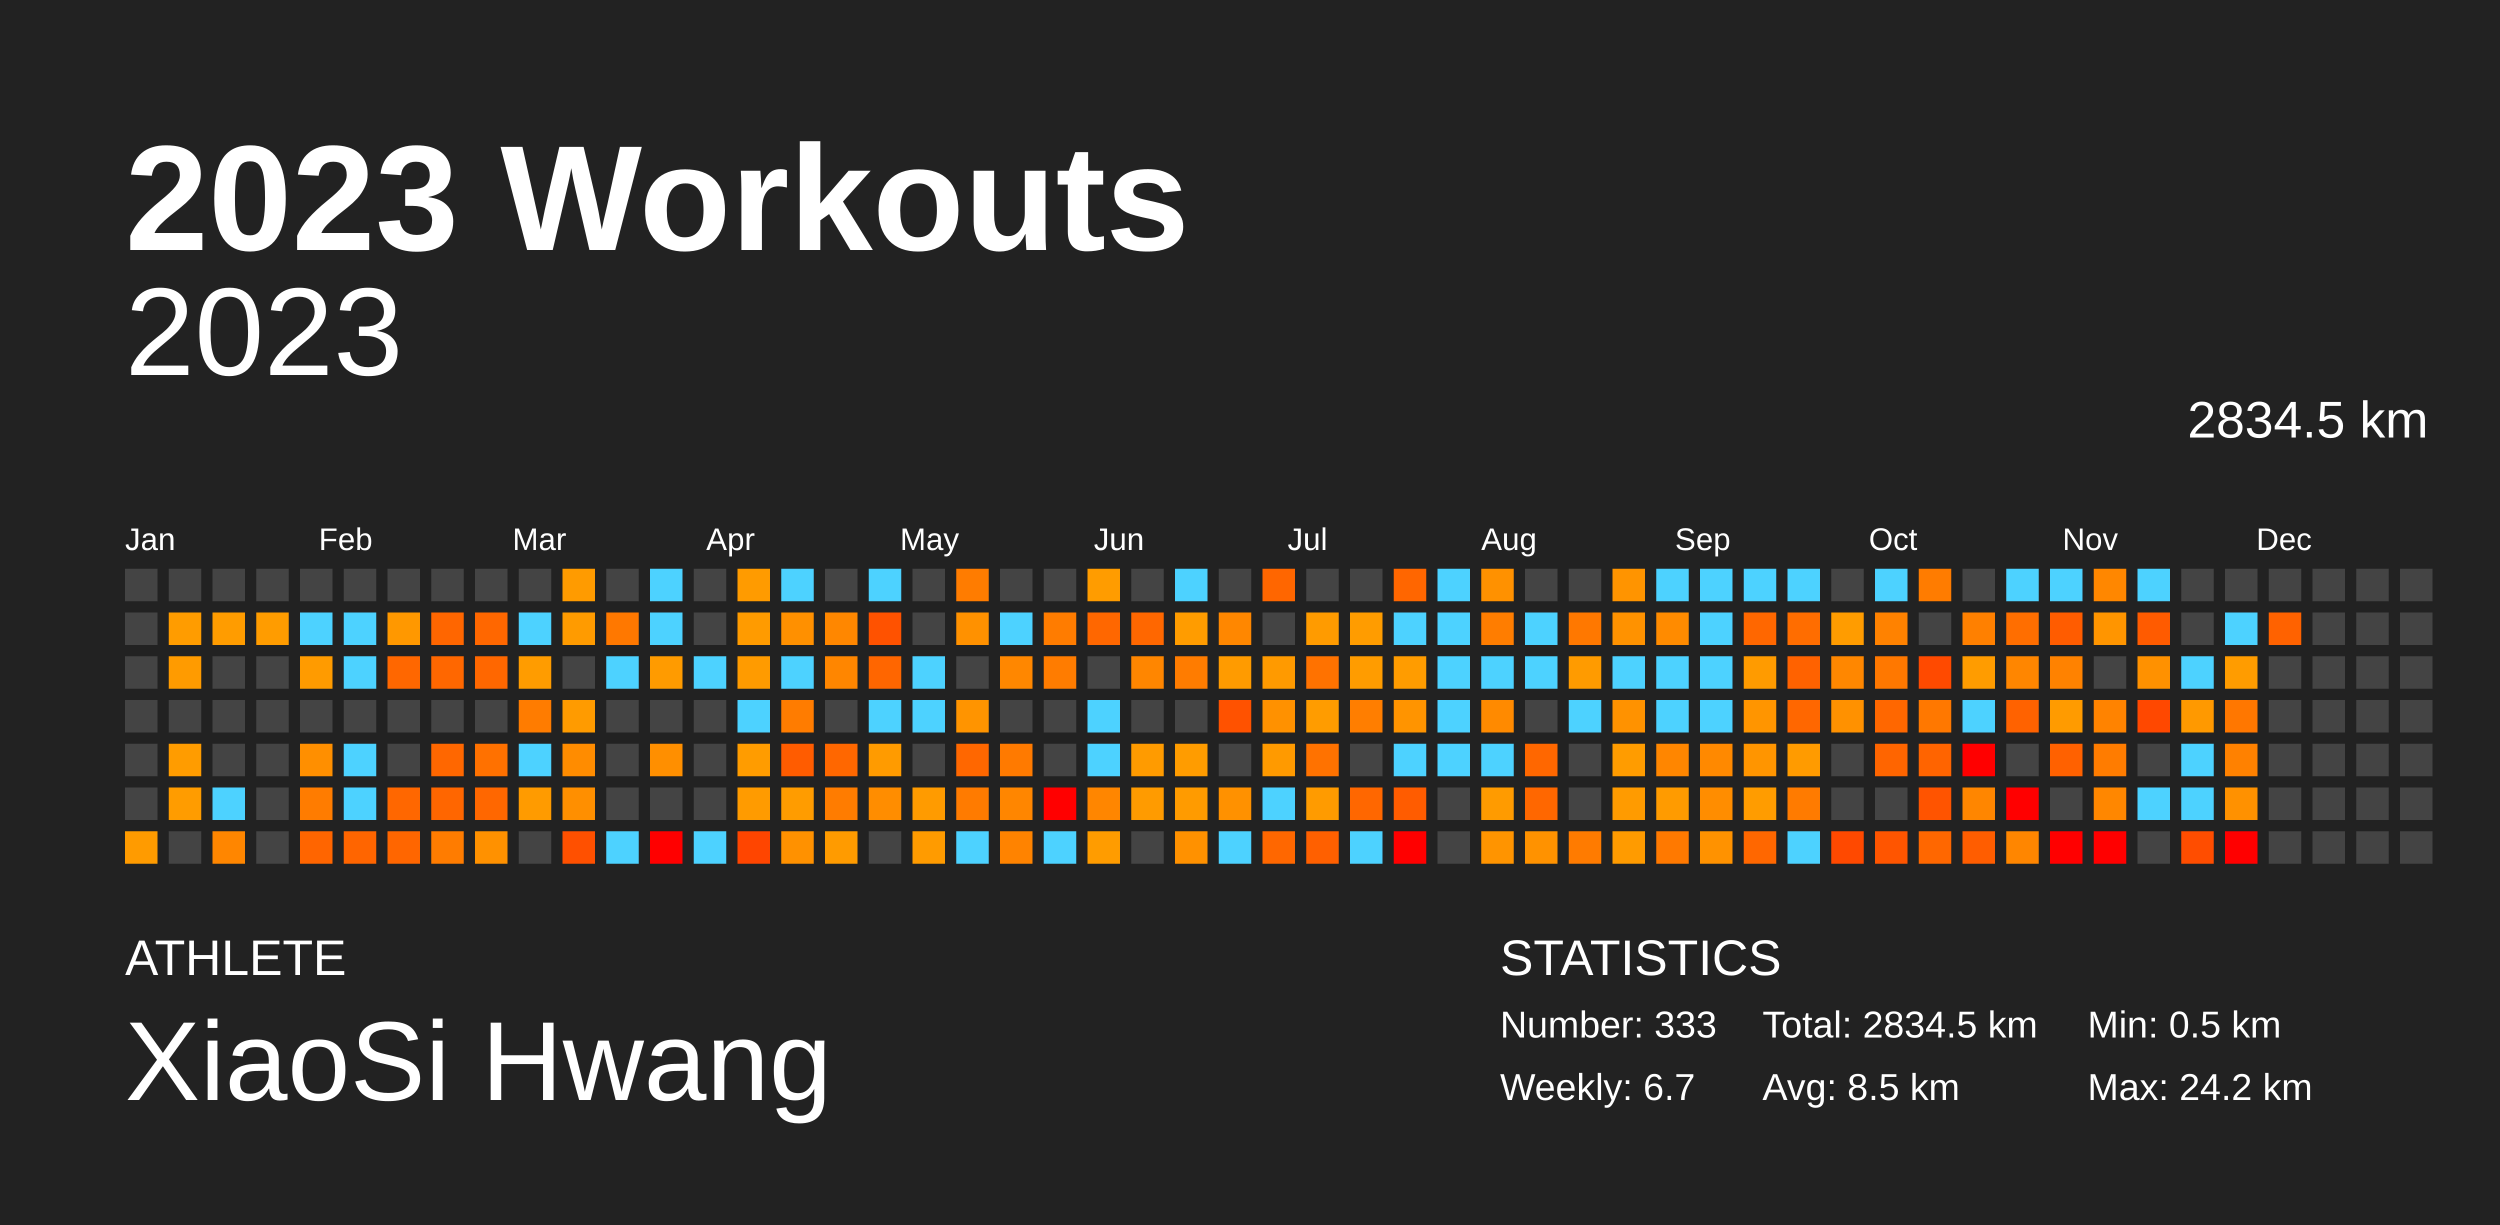
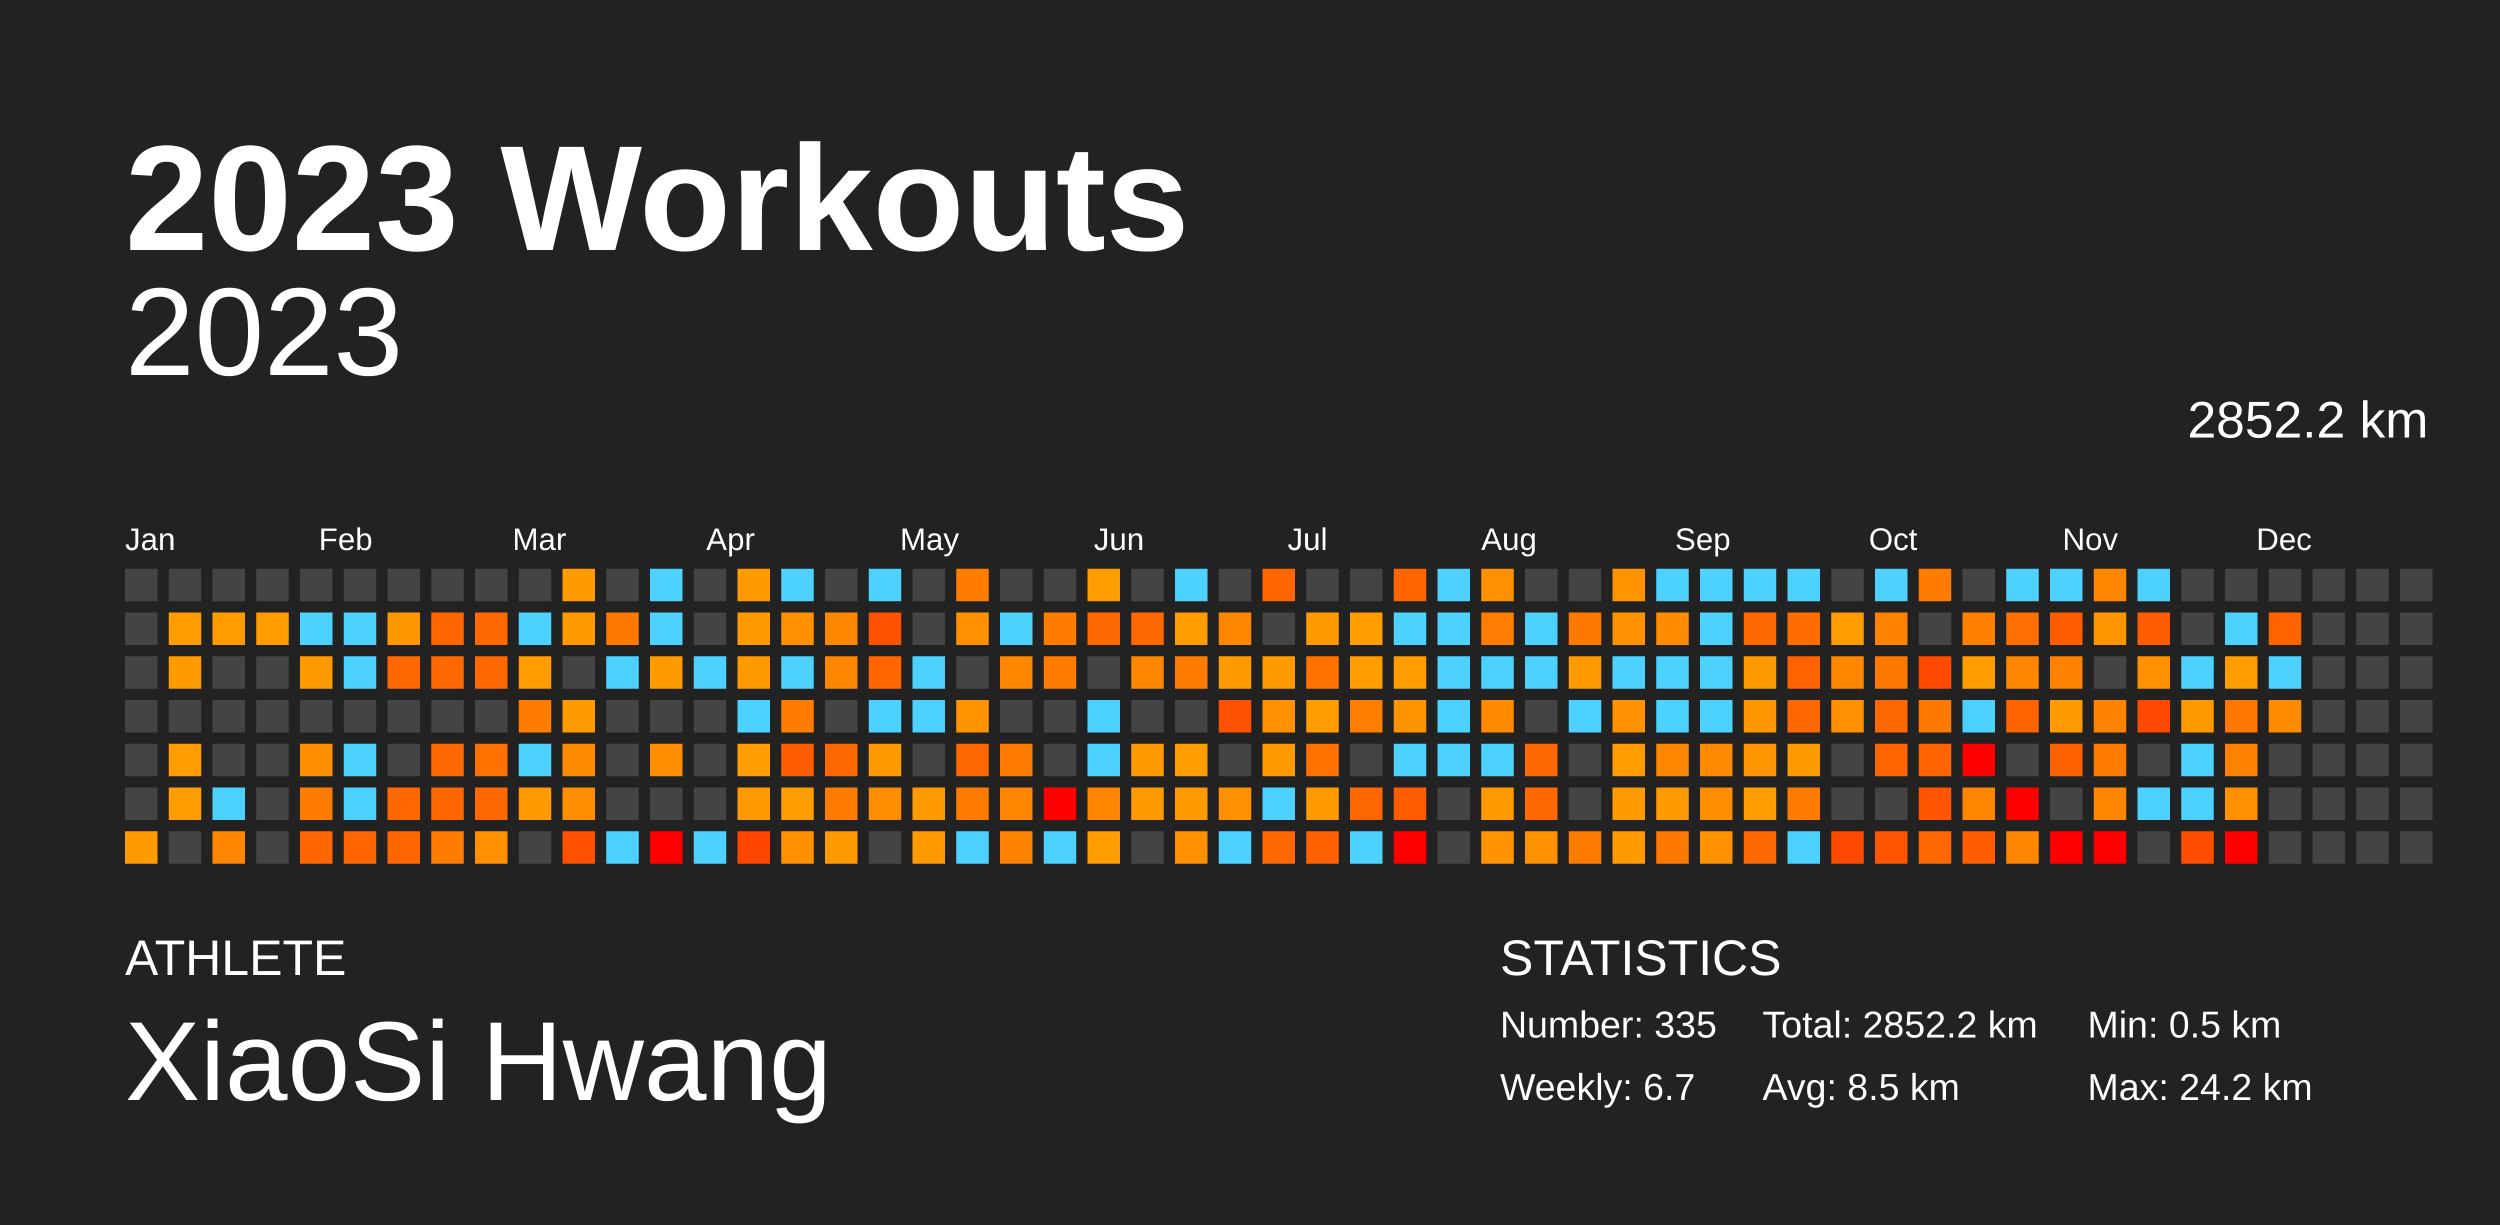
<svg xmlns="http://www.w3.org/2000/svg" baseProfile="full" height="98mm" version="1.1" viewBox="0,0,200,98" width="200mm">
  <defs />
  <rect fill="#222222" height="98" width="200" x="0" y="0" />
  <text fill="#FFFFFF" style="font-size:12px; font-family:Arial; font-weight:bold;" x="10" y="20">2023 Workouts</text>
  <text fill="#FFFFFF" style="font-size:4px; font-family:Arial" x="10" y="78">ATHLETE</text>
  <text fill="#FFFFFF" style="font-size:9px; font-family:Arial" x="10" y="88">XiaoSi Hwang</text>
  <text fill="#FFFFFF" style="font-size:4px; font-family:Arial" x="120" y="78">STATISTICS</text>
-   <text fill="#FFFFFF" style="font-size:3px; font-family:Arial" x="120" y="83">Number: 333</text>
+   <text fill="#FFFFFF" style="font-size:3px; font-family:Arial" x="120" y="83">Number: 335</text>
  <text fill="#FFFFFF" style="font-size:3px; font-family:Arial" x="120" y="88">Weekly: 6.7</text>
-   <text fill="#FFFFFF" style="font-size:3px; font-family:Arial" x="141" y="83">Total: 2834.5 km</text>
+   <text fill="#FFFFFF" style="font-size:3px; font-family:Arial" x="141" y="83">Total: 2852.2 km</text>
  <text fill="#FFFFFF" style="font-size:3px; font-family:Arial" x="141" y="88">Avg: 8.5 km</text>
  <text fill="#FFFFFF" style="font-size:3px; font-family:Arial" x="167" y="83">Min: 0.5 km</text>
  <text fill="#FFFFFF" style="font-size:3px; font-family:Arial" x="167" y="88">Max: 24.2 km</text>
  <text alignment-baseline="hanging" fill="#FFFFFF" style="font-size:10.0px; font-family:Arial;" x="10" y="30">2023</text>
-   <text alignment-baseline="hanging" fill="#FFFFFF" style="font-size:4.125px; font-family:Arial;" x="175" y="35">2834.5 km</text>
+   <text alignment-baseline="hanging" fill="#FFFFFF" style="font-size:4.125px; font-family:Arial;" x="175" y="35">2852.2 km</text>
  <text fill="#FFFFFF" style="font-size:2.5px; font-family:Arial" x="10.0" y="44">Jan</text>
  <text fill="#FFFFFF" style="font-size:2.5px; font-family:Arial" x="25.5" y="44">Feb</text>
  <text fill="#FFFFFF" style="font-size:2.5px; font-family:Arial" x="41.0" y="44">Mar</text>
  <text fill="#FFFFFF" style="font-size:2.5px; font-family:Arial" x="56.5" y="44">Apr</text>
  <text fill="#FFFFFF" style="font-size:2.5px; font-family:Arial" x="72.0" y="44">May</text>
  <text fill="#FFFFFF" style="font-size:2.5px; font-family:Arial" x="87.5" y="44">Jun</text>
  <text fill="#FFFFFF" style="font-size:2.5px; font-family:Arial" x="103.0" y="44">Jul</text>
  <text fill="#FFFFFF" style="font-size:2.5px; font-family:Arial" x="118.5" y="44">Aug</text>
  <text fill="#FFFFFF" style="font-size:2.5px; font-family:Arial" x="134.0" y="44">Sep</text>
  <text fill="#FFFFFF" style="font-size:2.5px; font-family:Arial" x="149.5" y="44">Oct</text>
  <text fill="#FFFFFF" style="font-size:2.5px; font-family:Arial" x="165.0" y="44">Nov</text>
  <text fill="#FFFFFF" style="font-size:2.5px; font-family:Arial" x="180.5" y="44">Dec</text>
  <rect fill="#444444" height="2.6" width="2.6" x="10.0" y="45.5" />
  <rect fill="#444444" height="2.6" width="2.6" x="10.0" y="49.0" />
  <rect fill="#444444" height="2.6" width="2.6" x="10.0" y="52.5" />
  <rect fill="#444444" height="2.6" width="2.6" x="10.0" y="56.0" />
  <rect fill="#444444" height="2.6" width="2.6" x="10.0" y="59.5" />
  <rect fill="#444444" height="2.6" width="2.6" x="10.0" y="63.0" />
  <rect fill="#ff9b00" height="2.6" width="2.6" x="10.0" y="66.5" />
  <rect fill="#444444" height="2.6" width="2.6" x="13.5" y="45.5" />
  <rect fill="#ff9c00" height="2.6" width="2.6" x="13.5" y="49.0" />
  <rect fill="#ff9b00" height="2.6" width="2.6" x="13.5" y="52.5" />
  <rect fill="#444444" height="2.6" width="2.6" x="13.5" y="56.0" />
  <rect fill="#ff9c00" height="2.6" width="2.6" x="13.5" y="59.5" />
  <rect fill="#ff9c00" height="2.6" width="2.6" x="13.5" y="63.0" />
  <rect fill="#444444" height="2.6" width="2.6" x="13.5" y="66.5" />
  <rect fill="#444444" height="2.6" width="2.6" x="17.0" y="45.5" />
  <rect fill="#ff9c00" height="2.6" width="2.6" x="17.0" y="49.0" />
  <rect fill="#444444" height="2.6" width="2.6" x="17.0" y="52.5" />
  <rect fill="#444444" height="2.6" width="2.6" x="17.0" y="56.0" />
  <rect fill="#444444" height="2.6" width="2.6" x="17.0" y="59.5" />
  <rect fill="#4dd2ff" height="2.6" width="2.6" x="17.0" y="63.0" />
  <rect fill="#ff8600" height="2.6" width="2.6" x="17.0" y="66.5" />
  <rect fill="#444444" height="2.6" width="2.6" x="20.5" y="45.5" />
  <rect fill="#ff9c00" height="2.6" width="2.6" x="20.5" y="49.0" />
  <rect fill="#444444" height="2.6" width="2.6" x="20.5" y="52.5" />
  <rect fill="#444444" height="2.6" width="2.6" x="20.5" y="56.0" />
  <rect fill="#444444" height="2.6" width="2.6" x="20.5" y="59.5" />
  <rect fill="#444444" height="2.6" width="2.6" x="20.5" y="63.0" />
  <rect fill="#444444" height="2.6" width="2.6" x="20.5" y="66.5" />
  <rect fill="#444444" height="2.6" width="2.6" x="24.0" y="45.5" />
  <rect fill="#4dd2ff" height="2.6" width="2.6" x="24.0" y="49.0" />
  <rect fill="#ff9b00" height="2.6" width="2.6" x="24.0" y="52.5" />
  <rect fill="#444444" height="2.6" width="2.6" x="24.0" y="56.0" />
  <rect fill="#ff8f00" height="2.6" width="2.6" x="24.0" y="59.5" />
  <rect fill="#ff7c00" height="2.6" width="2.6" x="24.0" y="63.0" />
  <rect fill="#ff6500" height="2.6" width="2.6" x="24.0" y="66.5" />
  <rect fill="#444444" height="2.6" width="2.6" x="27.5" y="45.5" />
  <rect fill="#4dd2ff" height="2.6" width="2.6" x="27.5" y="49.0" />
  <rect fill="#4dd2ff" height="2.6" width="2.6" x="27.5" y="52.5" />
  <rect fill="#444444" height="2.6" width="2.6" x="27.5" y="56.0" />
  <rect fill="#4dd2ff" height="2.6" width="2.6" x="27.5" y="59.5" />
  <rect fill="#4dd2ff" height="2.6" width="2.6" x="27.5" y="63.0" />
  <rect fill="#ff6500" height="2.6" width="2.6" x="27.5" y="66.5" />
  <rect fill="#444444" height="2.6" width="2.6" x="31.0" y="45.5" />
  <rect fill="#ff9800" height="2.6" width="2.6" x="31.0" y="49.0" />
  <rect fill="#ff6700" height="2.6" width="2.6" x="31.0" y="52.5" />
  <rect fill="#444444" height="2.6" width="2.6" x="31.0" y="56.0" />
  <rect fill="#444444" height="2.6" width="2.6" x="31.0" y="59.5" />
  <rect fill="#ff6700" height="2.6" width="2.6" x="31.0" y="63.0" />
  <rect fill="#ff6600" height="2.6" width="2.6" x="31.0" y="66.5" />
  <rect fill="#444444" height="2.6" width="2.6" x="34.5" y="45.5" />
  <rect fill="#ff6600" height="2.6" width="2.6" x="34.5" y="49.0" />
  <rect fill="#ff6700" height="2.6" width="2.6" x="34.5" y="52.5" />
  <rect fill="#444444" height="2.6" width="2.6" x="34.5" y="56.0" />
  <rect fill="#ff6700" height="2.6" width="2.6" x="34.5" y="59.5" />
  <rect fill="#ff6600" height="2.6" width="2.6" x="34.5" y="63.0" />
  <rect fill="#ff7c00" height="2.6" width="2.6" x="34.5" y="66.5" />
  <rect fill="#444444" height="2.6" width="2.6" x="38.0" y="45.5" />
  <rect fill="#ff6700" height="2.6" width="2.6" x="38.0" y="49.0" />
  <rect fill="#ff6700" height="2.6" width="2.6" x="38.0" y="52.5" />
  <rect fill="#444444" height="2.6" width="2.6" x="38.0" y="56.0" />
  <rect fill="#ff7100" height="2.6" width="2.6" x="38.0" y="59.5" />
  <rect fill="#ff6700" height="2.6" width="2.6" x="38.0" y="63.0" />
  <rect fill="#ff9100" height="2.6" width="2.6" x="38.0" y="66.5" />
  <rect fill="#444444" height="2.6" width="2.6" x="41.5" y="45.5" />
  <rect fill="#4dd2ff" height="2.6" width="2.6" x="41.5" y="49.0" />
  <rect fill="#ff9c00" height="2.6" width="2.6" x="41.5" y="52.5" />
  <rect fill="#ff7c00" height="2.6" width="2.6" x="41.5" y="56.0" />
  <rect fill="#4dd2ff" height="2.6" width="2.6" x="41.5" y="59.5" />
  <rect fill="#ff9b00" height="2.6" width="2.6" x="41.5" y="63.0" />
  <rect fill="#444444" height="2.6" width="2.6" x="41.5" y="66.5" />
  <rect fill="#ff9b00" height="2.6" width="2.6" x="45.0" y="45.5" />
  <rect fill="#ff9b00" height="2.6" width="2.6" x="45.0" y="49.0" />
  <rect fill="#444444" height="2.6" width="2.6" x="45.0" y="52.5" />
  <rect fill="#ff9b00" height="2.6" width="2.6" x="45.0" y="56.0" />
  <rect fill="#ff8c00" height="2.6" width="2.6" x="45.0" y="59.5" />
  <rect fill="#ff8f00" height="2.6" width="2.6" x="45.0" y="63.0" />
  <rect fill="#ff5000" height="2.6" width="2.6" x="45.0" y="66.5" />
  <rect fill="#444444" height="2.6" width="2.6" x="48.5" y="45.5" />
  <rect fill="#ff7800" height="2.6" width="2.6" x="48.5" y="49.0" />
  <rect fill="#4dd2ff" height="2.6" width="2.6" x="48.5" y="52.5" />
  <rect fill="#444444" height="2.6" width="2.6" x="48.5" y="56.0" />
  <rect fill="#444444" height="2.6" width="2.6" x="48.5" y="59.5" />
  <rect fill="#444444" height="2.6" width="2.6" x="48.5" y="63.0" />
  <rect fill="#4dd2ff" height="2.6" width="2.6" x="48.5" y="66.5" />
  <rect fill="#4dd2ff" height="2.6" width="2.6" x="52.0" y="45.5" />
  <rect fill="#4dd2ff" height="2.6" width="2.6" x="52.0" y="49.0" />
  <rect fill="#ff9b00" height="2.6" width="2.6" x="52.0" y="52.5" />
  <rect fill="#444444" height="2.6" width="2.6" x="52.0" y="56.0" />
  <rect fill="#ff8f00" height="2.6" width="2.6" x="52.0" y="59.5" />
  <rect fill="#444444" height="2.6" width="2.6" x="52.0" y="63.0" />
  <rect fill="red" height="2.6" width="2.6" x="52.0" y="66.5" />
  <rect fill="#444444" height="2.6" width="2.6" x="55.5" y="45.5" />
  <rect fill="#444444" height="2.6" width="2.6" x="55.5" y="49.0" />
  <rect fill="#4dd2ff" height="2.6" width="2.6" x="55.5" y="52.5" />
  <rect fill="#444444" height="2.6" width="2.6" x="55.5" y="56.0" />
  <rect fill="#444444" height="2.6" width="2.6" x="55.5" y="59.5" />
  <rect fill="#444444" height="2.6" width="2.6" x="55.5" y="63.0" />
  <rect fill="#4dd2ff" height="2.6" width="2.6" x="55.5" y="66.5" />
  <rect fill="#ff9b00" height="2.6" width="2.6" x="59.0" y="45.5" />
  <rect fill="#ff9b00" height="2.6" width="2.6" x="59.0" y="49.0" />
  <rect fill="#ff9b00" height="2.6" width="2.6" x="59.0" y="52.5" />
  <rect fill="#4dd2ff" height="2.6" width="2.6" x="59.0" y="56.0" />
  <rect fill="#ff9c00" height="2.6" width="2.6" x="59.0" y="59.5" />
  <rect fill="#ff9b00" height="2.6" width="2.6" x="59.0" y="63.0" />
  <rect fill="#ff4500" height="2.6" width="2.6" x="59.0" y="66.5" />
  <rect fill="#4dd2ff" height="2.6" width="2.6" x="62.5" y="45.5" />
  <rect fill="#ff9000" height="2.6" width="2.6" x="62.5" y="49.0" />
  <rect fill="#4dd2ff" height="2.6" width="2.6" x="62.5" y="52.5" />
  <rect fill="#ff7c00" height="2.6" width="2.6" x="62.5" y="56.0" />
  <rect fill="#ff5c00" height="2.6" width="2.6" x="62.5" y="59.5" />
  <rect fill="#ff9c00" height="2.6" width="2.6" x="62.5" y="63.0" />
  <rect fill="#ff9100" height="2.6" width="2.6" x="62.5" y="66.5" />
  <rect fill="#444444" height="2.6" width="2.6" x="66.0" y="45.5" />
  <rect fill="#ff8700" height="2.6" width="2.6" x="66.0" y="49.0" />
  <rect fill="#ff8600" height="2.6" width="2.6" x="66.0" y="52.5" />
  <rect fill="#444444" height="2.6" width="2.6" x="66.0" y="56.0" />
  <rect fill="#ff6700" height="2.6" width="2.6" x="66.0" y="59.5" />
  <rect fill="#ff7c00" height="2.6" width="2.6" x="66.0" y="63.0" />
  <rect fill="#ff9b00" height="2.6" width="2.6" x="66.0" y="66.5" />
  <rect fill="#4dd2ff" height="2.6" width="2.6" x="69.5" y="45.5" />
  <rect fill="#ff5200" height="2.6" width="2.6" x="69.5" y="49.0" />
  <rect fill="#ff6600" height="2.6" width="2.6" x="69.5" y="52.5" />
  <rect fill="#4dd2ff" height="2.6" width="2.6" x="69.5" y="56.0" />
  <rect fill="#ff9b00" height="2.6" width="2.6" x="69.5" y="59.5" />
  <rect fill="#ff8d00" height="2.6" width="2.6" x="69.5" y="63.0" />
  <rect fill="#444444" height="2.6" width="2.6" x="69.5" y="66.5" />
  <rect fill="#444444" height="2.6" width="2.6" x="73.0" y="45.5" />
  <rect fill="#444444" height="2.6" width="2.6" x="73.0" y="49.0" />
  <rect fill="#4dd2ff" height="2.6" width="2.6" x="73.0" y="52.5" />
  <rect fill="#4dd2ff" height="2.6" width="2.6" x="73.0" y="56.0" />
  <rect fill="#444444" height="2.6" width="2.6" x="73.0" y="59.5" />
  <rect fill="#ff9b00" height="2.6" width="2.6" x="73.0" y="63.0" />
  <rect fill="#ff9b00" height="2.6" width="2.6" x="73.0" y="66.5" />
  <rect fill="#ff7c00" height="2.6" width="2.6" x="76.5" y="45.5" />
  <rect fill="#ff9100" height="2.6" width="2.6" x="76.5" y="49.0" />
  <rect fill="#444444" height="2.6" width="2.6" x="76.5" y="52.5" />
  <rect fill="#ff9400" height="2.6" width="2.6" x="76.5" y="56.0" />
  <rect fill="#ff6700" height="2.6" width="2.6" x="76.5" y="59.5" />
  <rect fill="#ff7b00" height="2.6" width="2.6" x="76.5" y="63.0" />
  <rect fill="#4dd2ff" height="2.6" width="2.6" x="76.5" y="66.5" />
  <rect fill="#444444" height="2.6" width="2.6" x="80.0" y="45.5" />
  <rect fill="#4dd2ff" height="2.6" width="2.6" x="80.0" y="49.0" />
  <rect fill="#ff8700" height="2.6" width="2.6" x="80.0" y="52.5" />
  <rect fill="#444444" height="2.6" width="2.6" x="80.0" y="56.0" />
  <rect fill="#ff7a00" height="2.6" width="2.6" x="80.0" y="59.5" />
  <rect fill="#ff8600" height="2.6" width="2.6" x="80.0" y="63.0" />
  <rect fill="#ff8300" height="2.6" width="2.6" x="80.0" y="66.5" />
  <rect fill="#444444" height="2.6" width="2.6" x="83.5" y="45.5" />
  <rect fill="#ff7c00" height="2.6" width="2.6" x="83.5" y="49.0" />
  <rect fill="#ff7c00" height="2.6" width="2.6" x="83.5" y="52.5" />
  <rect fill="#444444" height="2.6" width="2.6" x="83.5" y="56.0" />
  <rect fill="#444444" height="2.6" width="2.6" x="83.5" y="59.5" />
  <rect fill="red" height="2.6" width="2.6" x="83.5" y="63.0" />
  <rect fill="#4dd2ff" height="2.6" width="2.6" x="83.5" y="66.5" />
  <rect fill="#ff9c00" height="2.6" width="2.6" x="87.0" y="45.5" />
  <rect fill="#ff6700" height="2.6" width="2.6" x="87.0" y="49.0" />
  <rect fill="#444444" height="2.6" width="2.6" x="87.0" y="52.5" />
  <rect fill="#4dd2ff" height="2.6" width="2.6" x="87.0" y="56.0" />
  <rect fill="#4dd2ff" height="2.6" width="2.6" x="87.0" y="59.5" />
  <rect fill="#ff8600" height="2.6" width="2.6" x="87.0" y="63.0" />
  <rect fill="#ff9c00" height="2.6" width="2.6" x="87.0" y="66.5" />
  <rect fill="#444444" height="2.6" width="2.6" x="90.5" y="45.5" />
  <rect fill="#ff6700" height="2.6" width="2.6" x="90.5" y="49.0" />
  <rect fill="#ff8600" height="2.6" width="2.6" x="90.5" y="52.5" />
  <rect fill="#444444" height="2.6" width="2.6" x="90.5" y="56.0" />
  <rect fill="#ff9b00" height="2.6" width="2.6" x="90.5" y="59.5" />
  <rect fill="#ff9b00" height="2.6" width="2.6" x="90.5" y="63.0" />
  <rect fill="#444444" height="2.6" width="2.6" x="90.5" y="66.5" />
  <rect fill="#4dd2ff" height="2.6" width="2.6" x="94.0" y="45.5" />
  <rect fill="#ff9c00" height="2.6" width="2.6" x="94.0" y="49.0" />
  <rect fill="#ff7c00" height="2.6" width="2.6" x="94.0" y="52.5" />
  <rect fill="#444444" height="2.6" width="2.6" x="94.0" y="56.0" />
  <rect fill="#ff9c00" height="2.6" width="2.6" x="94.0" y="59.5" />
  <rect fill="#ff9b00" height="2.6" width="2.6" x="94.0" y="63.0" />
  <rect fill="#ff9100" height="2.6" width="2.6" x="94.0" y="66.5" />
  <rect fill="#444444" height="2.6" width="2.6" x="97.5" y="45.5" />
  <rect fill="#ff8700" height="2.6" width="2.6" x="97.5" y="49.0" />
  <rect fill="#ff9b00" height="2.6" width="2.6" x="97.5" y="52.5" />
  <rect fill="#ff5200" height="2.6" width="2.6" x="97.5" y="56.0" />
  <rect fill="#444444" height="2.6" width="2.6" x="97.5" y="59.5" />
  <rect fill="#ff9100" height="2.6" width="2.6" x="97.5" y="63.0" />
  <rect fill="#4dd2ff" height="2.6" width="2.6" x="97.5" y="66.5" />
  <rect fill="#ff6600" height="2.6" width="2.6" x="101.0" y="45.5" />
  <rect fill="#444444" height="2.6" width="2.6" x="101.0" y="49.0" />
  <rect fill="#ff9a00" height="2.6" width="2.6" x="101.0" y="52.5" />
  <rect fill="#ff9100" height="2.6" width="2.6" x="101.0" y="56.0" />
  <rect fill="#ff9a00" height="2.6" width="2.6" x="101.0" y="59.5" />
  <rect fill="#4dd2ff" height="2.6" width="2.6" x="101.0" y="63.0" />
  <rect fill="#ff6700" height="2.6" width="2.6" x="101.0" y="66.5" />
  <rect fill="#444444" height="2.6" width="2.6" x="104.5" y="45.5" />
  <rect fill="#ff9b00" height="2.6" width="2.6" x="104.5" y="49.0" />
  <rect fill="#ff7200" height="2.6" width="2.6" x="104.5" y="52.5" />
  <rect fill="#ff9c00" height="2.6" width="2.6" x="104.5" y="56.0" />
  <rect fill="#ff7200" height="2.6" width="2.6" x="104.5" y="59.5" />
  <rect fill="#ff9b00" height="2.6" width="2.6" x="104.5" y="63.0" />
  <rect fill="#ff6000" height="2.6" width="2.6" x="104.5" y="66.5" />
  <rect fill="#444444" height="2.6" width="2.6" x="108.0" y="45.5" />
  <rect fill="#ff9c00" height="2.6" width="2.6" x="108.0" y="49.0" />
  <rect fill="#ff9c00" height="2.6" width="2.6" x="108.0" y="52.5" />
  <rect fill="#ff7e00" height="2.6" width="2.6" x="108.0" y="56.0" />
  <rect fill="#444444" height="2.6" width="2.6" x="108.0" y="59.5" />
  <rect fill="#ff6700" height="2.6" width="2.6" x="108.0" y="63.0" />
  <rect fill="#4dd2ff" height="2.6" width="2.6" x="108.0" y="66.5" />
  <rect fill="#ff6600" height="2.6" width="2.6" x="111.5" y="45.5" />
  <rect fill="#4dd2ff" height="2.6" width="2.6" x="111.5" y="49.0" />
  <rect fill="#ff9c00" height="2.6" width="2.6" x="111.5" y="52.5" />
  <rect fill="#ff9400" height="2.6" width="2.6" x="111.5" y="56.0" />
  <rect fill="#4dd2ff" height="2.6" width="2.6" x="111.5" y="59.5" />
  <rect fill="#ff5c00" height="2.6" width="2.6" x="111.5" y="63.0" />
  <rect fill="red" height="2.6" width="2.6" x="111.5" y="66.5" />
  <rect fill="#4dd2ff" height="2.6" width="2.6" x="115.0" y="45.5" />
  <rect fill="#4dd2ff" height="2.6" width="2.6" x="115.0" y="49.0" />
  <rect fill="#4dd2ff" height="2.6" width="2.6" x="115.0" y="52.5" />
  <rect fill="#4dd2ff" height="2.6" width="2.6" x="115.0" y="56.0" />
  <rect fill="#4dd2ff" height="2.6" width="2.6" x="115.0" y="59.5" />
  <rect fill="#444444" height="2.6" width="2.6" x="115.0" y="63.0" />
  <rect fill="#444444" height="2.6" width="2.6" x="115.0" y="66.5" />
  <rect fill="#ff9100" height="2.6" width="2.6" x="118.5" y="45.5" />
  <rect fill="#ff7d00" height="2.6" width="2.6" x="118.5" y="49.0" />
  <rect fill="#4dd2ff" height="2.6" width="2.6" x="118.5" y="52.5" />
  <rect fill="#ff8a00" height="2.6" width="2.6" x="118.5" y="56.0" />
  <rect fill="#4dd2ff" height="2.6" width="2.6" x="118.5" y="59.5" />
  <rect fill="#ff9b00" height="2.6" width="2.6" x="118.5" y="63.0" />
  <rect fill="#ff9400" height="2.6" width="2.6" x="118.5" y="66.5" />
  <rect fill="#444444" height="2.6" width="2.6" x="122.0" y="45.5" />
  <rect fill="#4dd2ff" height="2.6" width="2.6" x="122.0" y="49.0" />
  <rect fill="#4dd2ff" height="2.6" width="2.6" x="122.0" y="52.5" />
  <rect fill="#444444" height="2.6" width="2.6" x="122.0" y="56.0" />
  <rect fill="#ff6700" height="2.6" width="2.6" x="122.0" y="59.5" />
  <rect fill="#ff6700" height="2.6" width="2.6" x="122.0" y="63.0" />
  <rect fill="#ff9200" height="2.6" width="2.6" x="122.0" y="66.5" />
  <rect fill="#444444" height="2.6" width="2.6" x="125.5" y="45.5" />
  <rect fill="#ff7800" height="2.6" width="2.6" x="125.5" y="49.0" />
  <rect fill="#ff9b00" height="2.6" width="2.6" x="125.5" y="52.5" />
  <rect fill="#4dd2ff" height="2.6" width="2.6" x="125.5" y="56.0" />
  <rect fill="#444444" height="2.6" width="2.6" x="125.5" y="59.5" />
  <rect fill="#444444" height="2.6" width="2.6" x="125.5" y="63.0" />
  <rect fill="#ff7b00" height="2.6" width="2.6" x="125.5" y="66.5" />
  <rect fill="#ff9400" height="2.6" width="2.6" x="129.0" y="45.5" />
  <rect fill="#ff9200" height="2.6" width="2.6" x="129.0" y="49.0" />
  <rect fill="#4dd2ff" height="2.6" width="2.6" x="129.0" y="52.5" />
  <rect fill="#ff9200" height="2.6" width="2.6" x="129.0" y="56.0" />
  <rect fill="#ff9c00" height="2.6" width="2.6" x="129.0" y="59.5" />
  <rect fill="#ff9b00" height="2.6" width="2.6" x="129.0" y="63.0" />
  <rect fill="#ff9b00" height="2.6" width="2.6" x="129.0" y="66.5" />
  <rect fill="#4dd2ff" height="2.6" width="2.6" x="132.5" y="45.5" />
  <rect fill="#ff8b00" height="2.6" width="2.6" x="132.5" y="49.0" />
  <rect fill="#4dd2ff" height="2.6" width="2.6" x="132.5" y="52.5" />
  <rect fill="#4dd2ff" height="2.6" width="2.6" x="132.5" y="56.0" />
  <rect fill="#ff8600" height="2.6" width="2.6" x="132.5" y="59.5" />
  <rect fill="#ff9b00" height="2.6" width="2.6" x="132.5" y="63.0" />
  <rect fill="#ff7900" height="2.6" width="2.6" x="132.5" y="66.5" />
  <rect fill="#4dd2ff" height="2.6" width="2.6" x="136.0" y="45.5" />
  <rect fill="#4dd2ff" height="2.6" width="2.6" x="136.0" y="49.0" />
  <rect fill="#4dd2ff" height="2.6" width="2.6" x="136.0" y="52.5" />
  <rect fill="#4dd2ff" height="2.6" width="2.6" x="136.0" y="56.0" />
  <rect fill="#ff8900" height="2.6" width="2.6" x="136.0" y="59.5" />
  <rect fill="#ff8d00" height="2.6" width="2.6" x="136.0" y="63.0" />
  <rect fill="#ff9200" height="2.6" width="2.6" x="136.0" y="66.5" />
  <rect fill="#4dd2ff" height="2.6" width="2.6" x="139.5" y="45.5" />
  <rect fill="#ff6700" height="2.6" width="2.6" x="139.5" y="49.0" />
  <rect fill="#ff9b00" height="2.6" width="2.6" x="139.5" y="52.5" />
  <rect fill="#ff9500" height="2.6" width="2.6" x="139.5" y="56.0" />
  <rect fill="#ff9500" height="2.6" width="2.6" x="139.5" y="59.5" />
  <rect fill="#ff9c00" height="2.6" width="2.6" x="139.5" y="63.0" />
  <rect fill="#ff6700" height="2.6" width="2.6" x="139.5" y="66.5" />
  <rect fill="#4dd2ff" height="2.6" width="2.6" x="143.0" y="45.5" />
  <rect fill="#ff6d00" height="2.6" width="2.6" x="143.0" y="49.0" />
  <rect fill="#ff6200" height="2.6" width="2.6" x="143.0" y="52.5" />
  <rect fill="#ff6700" height="2.6" width="2.6" x="143.0" y="56.0" />
  <rect fill="#ff9b00" height="2.6" width="2.6" x="143.0" y="59.5" />
  <rect fill="#ff7b00" height="2.6" width="2.6" x="143.0" y="63.0" />
  <rect fill="#4dd2ff" height="2.6" width="2.6" x="143.0" y="66.5" />
  <rect fill="#444444" height="2.6" width="2.6" x="146.5" y="45.5" />
  <rect fill="#ff9c00" height="2.6" width="2.6" x="146.5" y="49.0" />
  <rect fill="#ff8700" height="2.6" width="2.6" x="146.5" y="52.5" />
  <rect fill="#ff9100" height="2.6" width="2.6" x="146.5" y="56.0" />
  <rect fill="#444444" height="2.6" width="2.6" x="146.5" y="59.5" />
  <rect fill="#444444" height="2.6" width="2.6" x="146.5" y="63.0" />
  <rect fill="#ff4900" height="2.6" width="2.6" x="146.5" y="66.5" />
  <rect fill="#4dd2ff" height="2.6" width="2.6" x="150.0" y="45.5" />
  <rect fill="#ff8200" height="2.6" width="2.6" x="150.0" y="49.0" />
  <rect fill="#ff7800" height="2.6" width="2.6" x="150.0" y="52.5" />
  <rect fill="#ff6700" height="2.6" width="2.6" x="150.0" y="56.0" />
  <rect fill="#ff6500" height="2.6" width="2.6" x="150.0" y="59.5" />
  <rect fill="#444444" height="2.6" width="2.6" x="150.0" y="63.0" />
  <rect fill="#ff5500" height="2.6" width="2.6" x="150.0" y="66.5" />
  <rect fill="#ff7c00" height="2.6" width="2.6" x="153.5" y="45.5" />
  <rect fill="#444444" height="2.6" width="2.6" x="153.5" y="49.0" />
  <rect fill="#ff4a00" height="2.6" width="2.6" x="153.5" y="52.5" />
  <rect fill="#ff7800" height="2.6" width="2.6" x="153.5" y="56.0" />
  <rect fill="#ff6400" height="2.6" width="2.6" x="153.5" y="59.5" />
  <rect fill="#ff5400" height="2.6" width="2.6" x="153.5" y="63.0" />
  <rect fill="#ff6700" height="2.6" width="2.6" x="153.5" y="66.5" />
  <rect fill="#444444" height="2.6" width="2.6" x="157.0" y="45.5" />
  <rect fill="#ff8000" height="2.6" width="2.6" x="157.0" y="49.0" />
  <rect fill="#ff9c00" height="2.6" width="2.6" x="157.0" y="52.5" />
  <rect fill="#4dd2ff" height="2.6" width="2.6" x="157.0" y="56.0" />
  <rect fill="red" height="2.6" width="2.6" x="157.0" y="59.5" />
  <rect fill="#ff8600" height="2.6" width="2.6" x="157.0" y="63.0" />
  <rect fill="#ff5d00" height="2.6" width="2.6" x="157.0" y="66.5" />
  <rect fill="#4dd2ff" height="2.6" width="2.6" x="160.5" y="45.5" />
  <rect fill="#ff6e00" height="2.6" width="2.6" x="160.5" y="49.0" />
  <rect fill="#ff8600" height="2.6" width="2.6" x="160.5" y="52.5" />
  <rect fill="#ff6200" height="2.6" width="2.6" x="160.5" y="56.0" />
  <rect fill="#444444" height="2.6" width="2.6" x="160.5" y="59.5" />
  <rect fill="red" height="2.6" width="2.6" x="160.5" y="63.0" />
  <rect fill="#ff8600" height="2.6" width="2.6" x="160.5" y="66.5" />
  <rect fill="#4dd2ff" height="2.6" width="2.6" x="164.0" y="45.5" />
  <rect fill="#ff5c00" height="2.6" width="2.6" x="164.0" y="49.0" />
  <rect fill="#ff8200" height="2.6" width="2.6" x="164.0" y="52.5" />
  <rect fill="#ff9b00" height="2.6" width="2.6" x="164.0" y="56.0" />
  <rect fill="#ff6100" height="2.6" width="2.6" x="164.0" y="59.5" />
  <rect fill="#444444" height="2.6" width="2.6" x="164.0" y="63.0" />
  <rect fill="red" height="2.6" width="2.6" x="164.0" y="66.5" />
  <rect fill="#ff8700" height="2.6" width="2.6" x="167.5" y="45.5" />
  <rect fill="#ff9500" height="2.6" width="2.6" x="167.5" y="49.0" />
  <rect fill="#444444" height="2.6" width="2.6" x="167.5" y="52.5" />
  <rect fill="#ff8300" height="2.6" width="2.6" x="167.5" y="56.0" />
  <rect fill="#ff7c00" height="2.6" width="2.6" x="167.5" y="59.5" />
  <rect fill="#ff8700" height="2.6" width="2.6" x="167.5" y="63.0" />
  <rect fill="red" height="2.6" width="2.6" x="167.5" y="66.5" />
  <rect fill="#4dd2ff" height="2.6" width="2.6" x="171.0" y="45.5" />
  <rect fill="#ff5b00" height="2.6" width="2.6" x="171.0" y="49.0" />
  <rect fill="#ff9100" height="2.6" width="2.6" x="171.0" y="52.5" />
  <rect fill="#ff4800" height="2.6" width="2.6" x="171.0" y="56.0" />
  <rect fill="#444444" height="2.6" width="2.6" x="171.0" y="59.5" />
  <rect fill="#4dd2ff" height="2.6" width="2.6" x="171.0" y="63.0" />
  <rect fill="#444444" height="2.6" width="2.6" x="171.0" y="66.5" />
  <rect fill="#444444" height="2.6" width="2.6" x="174.5" y="45.5" />
  <rect fill="#444444" height="2.6" width="2.6" x="174.5" y="49.0" />
  <rect fill="#4dd2ff" height="2.6" width="2.6" x="174.5" y="52.5" />
  <rect fill="#ff9900" height="2.6" width="2.6" x="174.5" y="56.0" />
  <rect fill="#4dd2ff" height="2.6" width="2.6" x="174.5" y="59.5" />
  <rect fill="#4dd2ff" height="2.6" width="2.6" x="174.5" y="63.0" />
  <rect fill="#ff4d00" height="2.6" width="2.6" x="174.5" y="66.5" />
  <rect fill="#444444" height="2.6" width="2.6" x="178.0" y="45.5" />
  <rect fill="#4dd2ff" height="2.6" width="2.6" x="178.0" y="49.0" />
  <rect fill="#ff9c00" height="2.6" width="2.6" x="178.0" y="52.5" />
  <rect fill="#ff7700" height="2.6" width="2.6" x="178.0" y="56.0" />
  <rect fill="#ff8100" height="2.6" width="2.6" x="178.0" y="59.5" />
  <rect fill="#ff9100" height="2.6" width="2.6" x="178.0" y="63.0" />
  <rect fill="red" height="2.6" width="2.6" x="178.0" y="66.5" />
  <rect fill="#444444" height="2.6" width="2.6" x="181.5" y="45.5" />
  <rect fill="#ff6200" height="2.6" width="2.6" x="181.5" y="49.0" />
-   <rect fill="#444444" height="2.6" width="2.6" x="181.5" y="52.5" />
-   <rect fill="#444444" height="2.6" width="2.6" x="181.5" y="56.0" />
+   <rect fill="#4dd2ff" height="2.6" width="2.6" x="181.5" y="52.5" />
+   <rect fill="#ff8b00" height="2.6" width="2.6" x="181.5" y="56.0" />
  <rect fill="#444444" height="2.6" width="2.6" x="181.5" y="59.5" />
  <rect fill="#444444" height="2.6" width="2.6" x="181.5" y="63.0" />
  <rect fill="#444444" height="2.6" width="2.6" x="181.5" y="66.5" />
  <rect fill="#444444" height="2.6" width="2.6" x="185.0" y="45.5" />
  <rect fill="#444444" height="2.6" width="2.6" x="185.0" y="49.0" />
  <rect fill="#444444" height="2.6" width="2.6" x="185.0" y="52.5" />
  <rect fill="#444444" height="2.6" width="2.6" x="185.0" y="56.0" />
  <rect fill="#444444" height="2.6" width="2.6" x="185.0" y="59.5" />
  <rect fill="#444444" height="2.6" width="2.6" x="185.0" y="63.0" />
  <rect fill="#444444" height="2.6" width="2.6" x="185.0" y="66.5" />
  <rect fill="#444444" height="2.6" width="2.6" x="188.5" y="45.5" />
  <rect fill="#444444" height="2.6" width="2.6" x="188.5" y="49.0" />
  <rect fill="#444444" height="2.6" width="2.6" x="188.5" y="52.5" />
  <rect fill="#444444" height="2.6" width="2.6" x="188.5" y="56.0" />
  <rect fill="#444444" height="2.6" width="2.6" x="188.5" y="59.5" />
  <rect fill="#444444" height="2.6" width="2.6" x="188.5" y="63.0" />
  <rect fill="#444444" height="2.6" width="2.6" x="188.5" y="66.5" />
  <rect fill="#444444" height="2.6" width="2.6" x="192.0" y="45.5" />
  <rect fill="#444444" height="2.6" width="2.6" x="192.0" y="49.0" />
  <rect fill="#444444" height="2.6" width="2.6" x="192.0" y="52.5" />
  <rect fill="#444444" height="2.6" width="2.6" x="192.0" y="56.0" />
  <rect fill="#444444" height="2.6" width="2.6" x="192.0" y="59.5" />
  <rect fill="#444444" height="2.6" width="2.6" x="192.0" y="63.0" />
  <rect fill="#444444" height="2.6" width="2.6" x="192.0" y="66.5" />
</svg>
